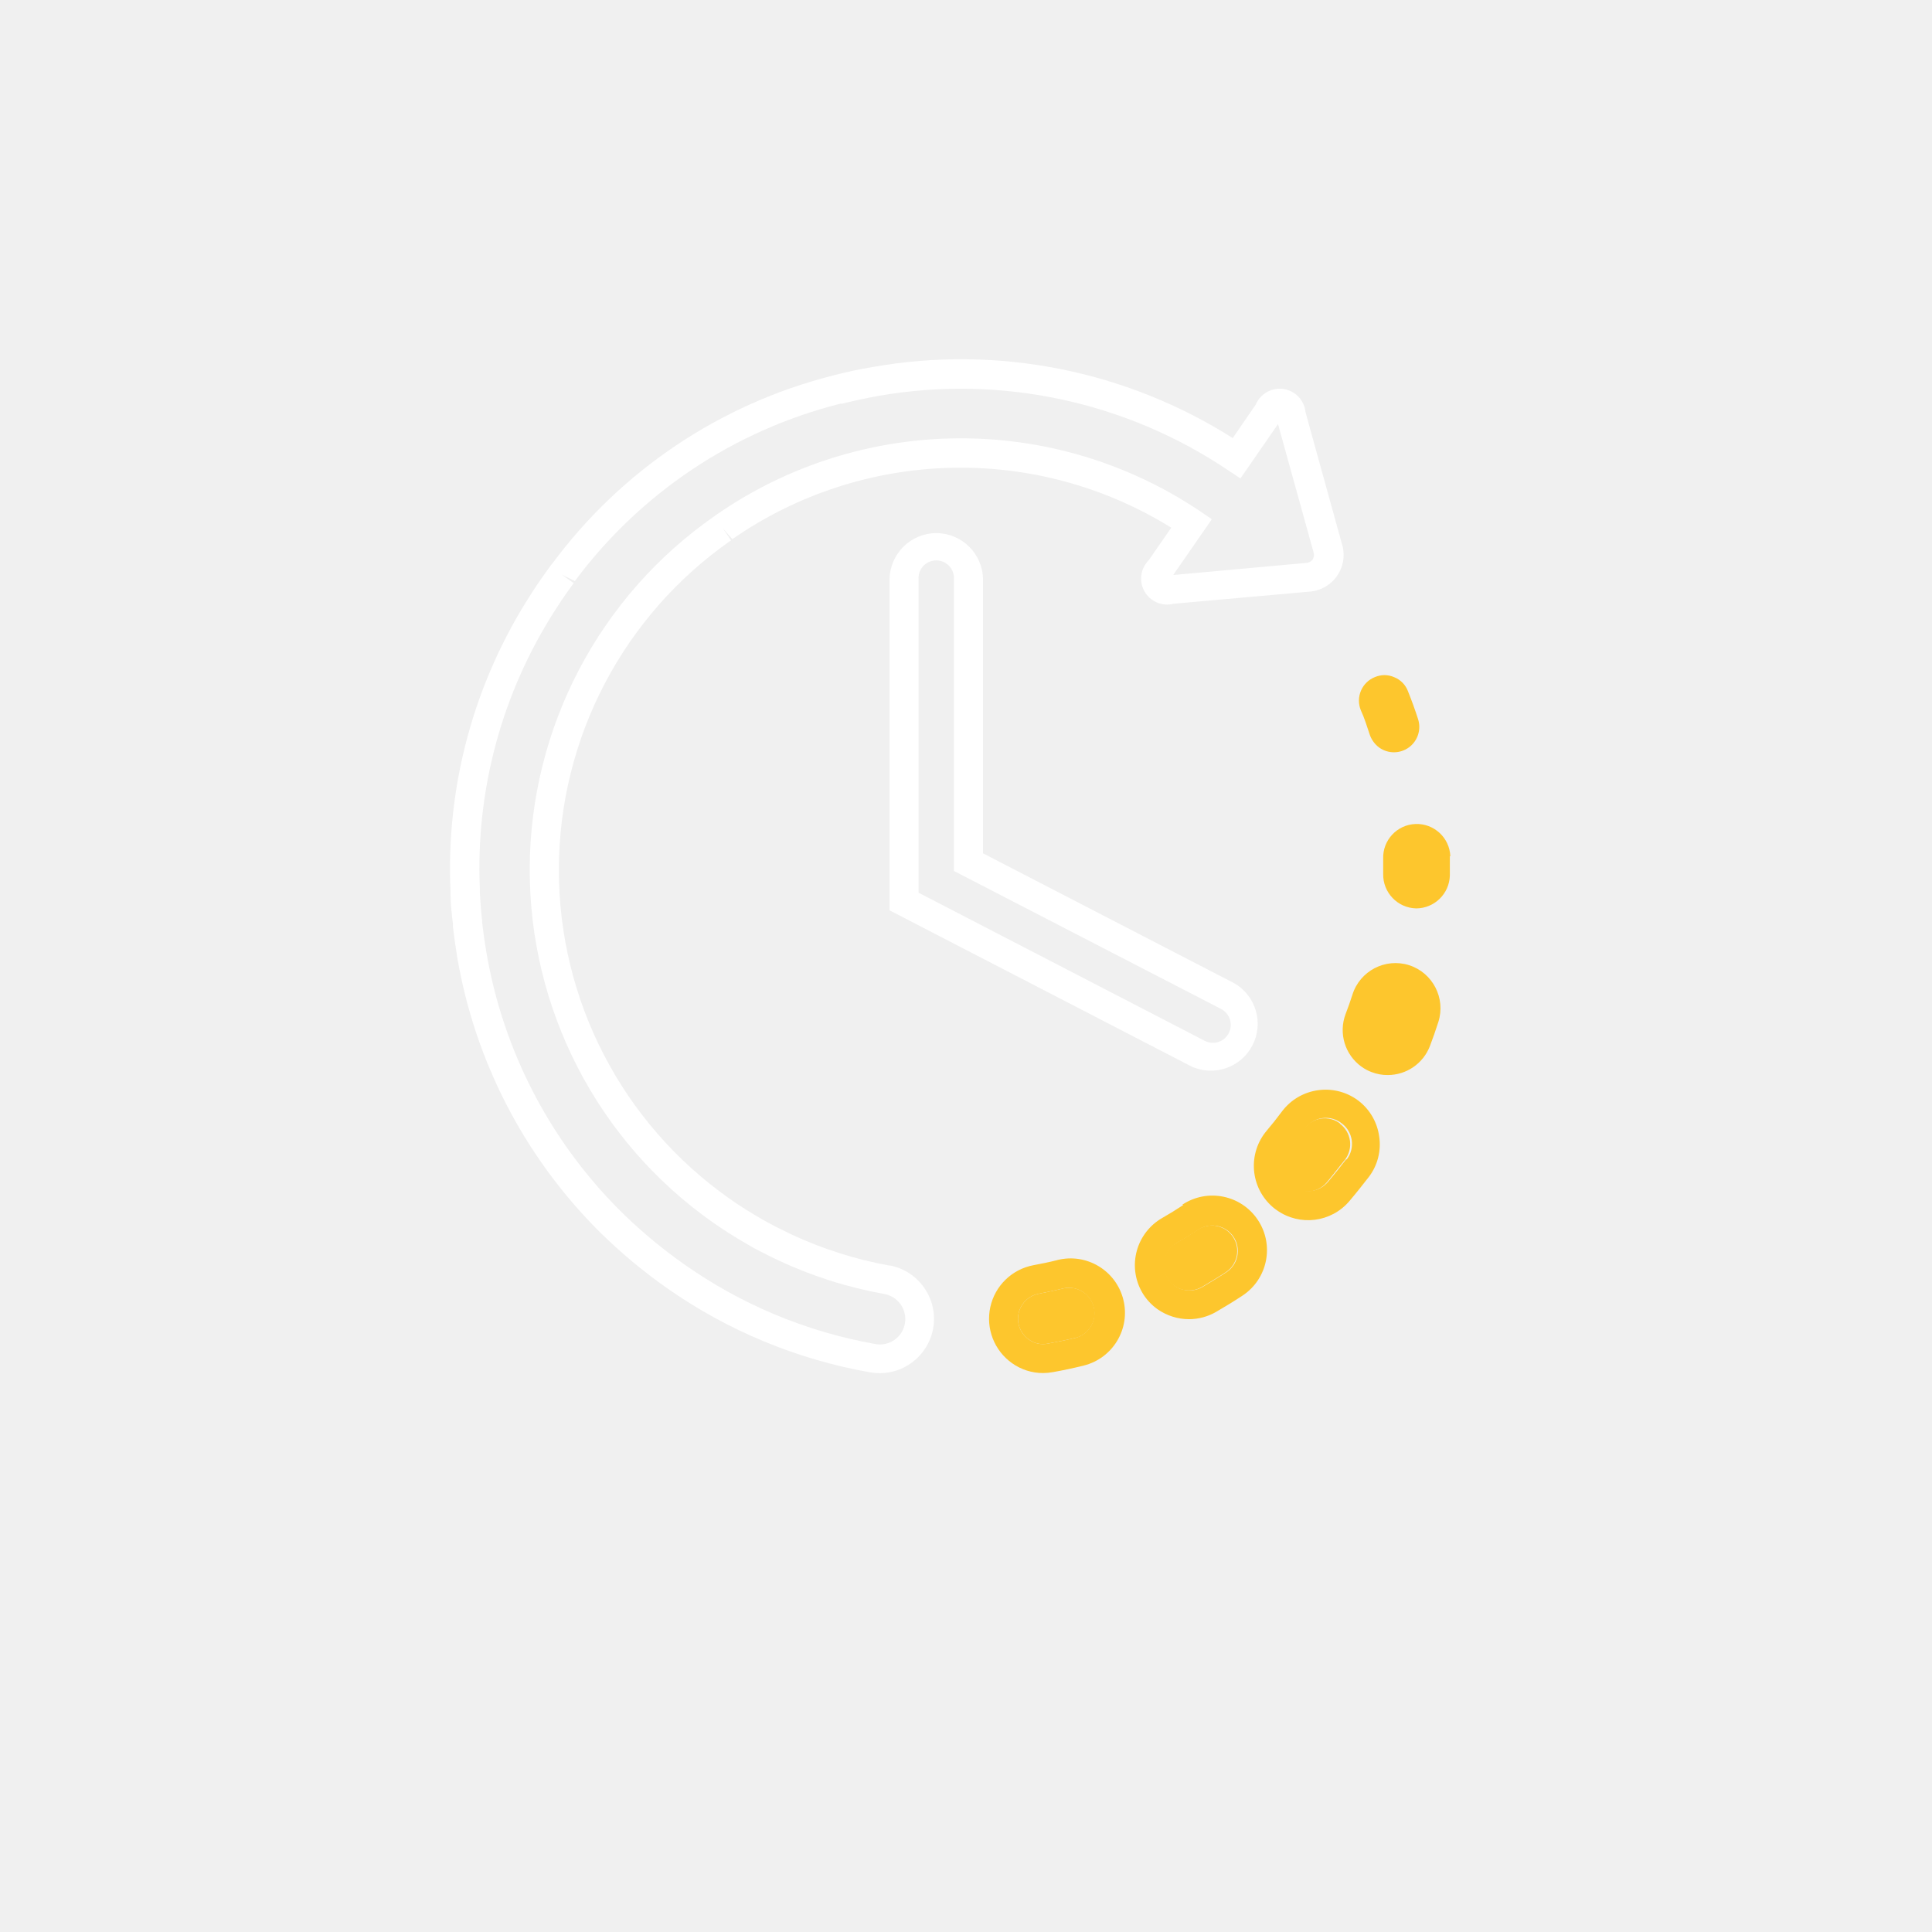
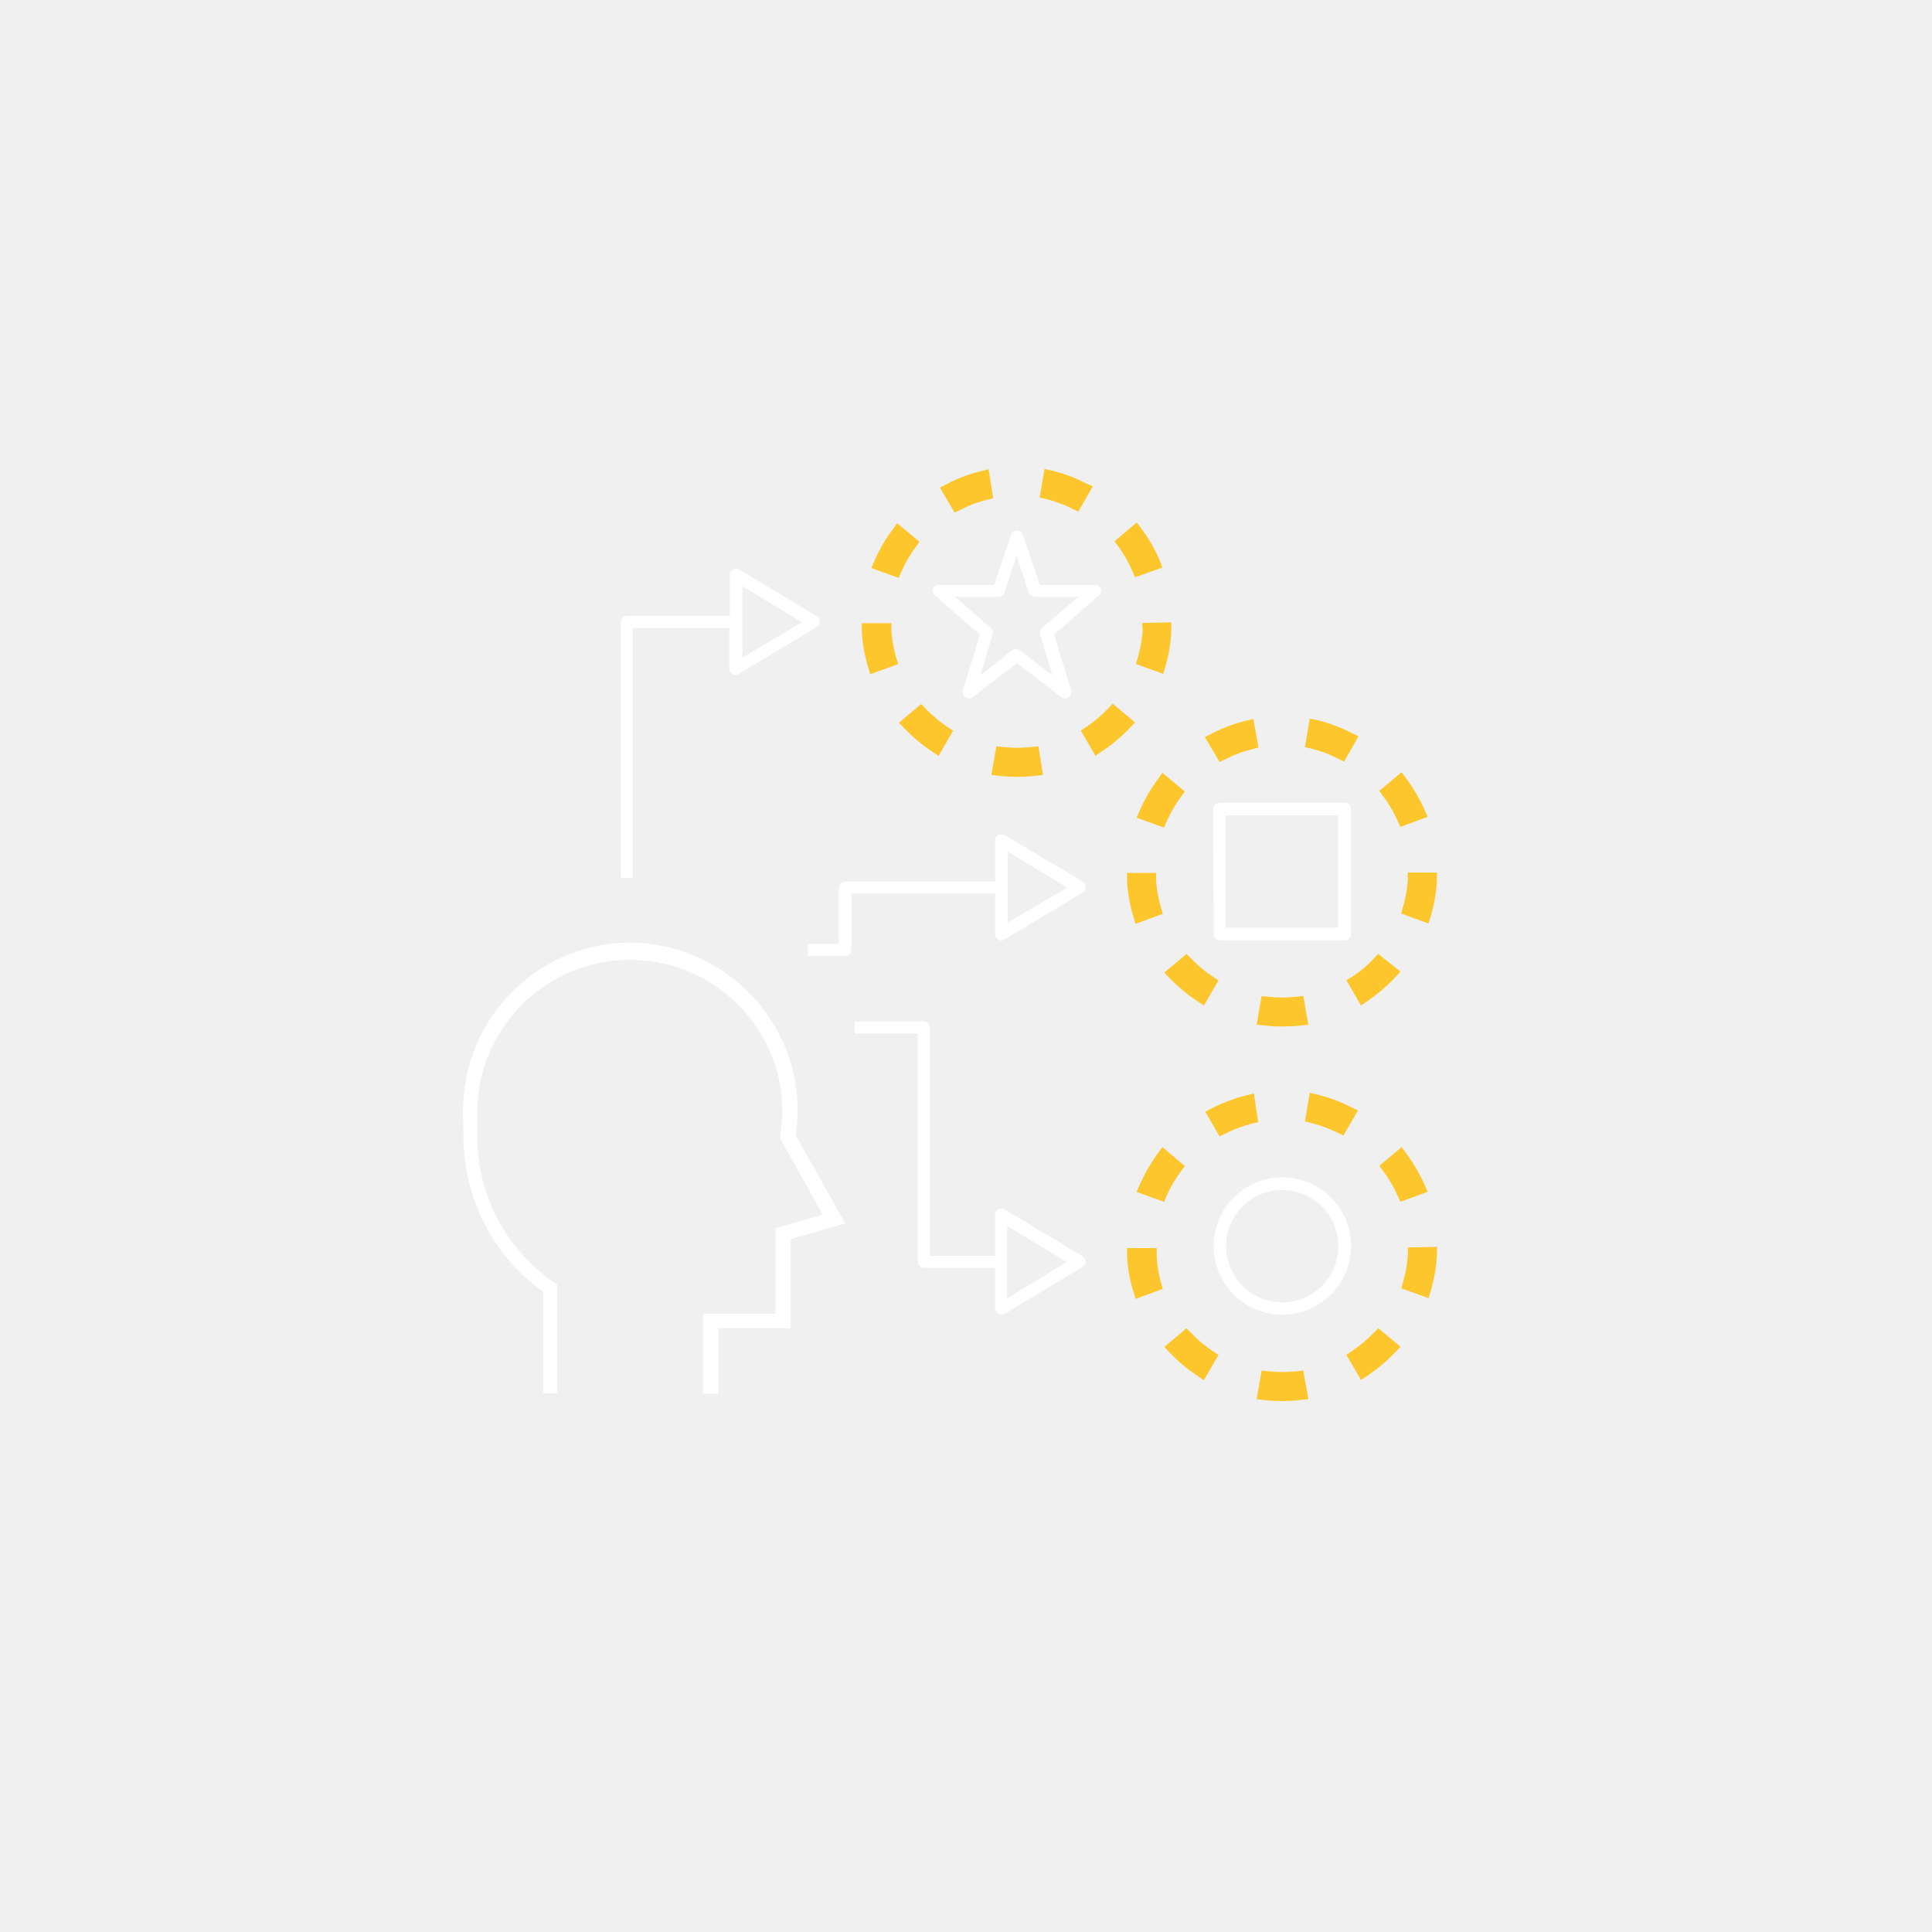
<svg xmlns="http://www.w3.org/2000/svg" viewBox="0 0 160 160">
-   <path d="M73.24 107.17a35.31 35.31 0 0 1-8.77-2.79l-.13-.06c-.55-.27-1.11-.54-1.65-.83l-.25-.13-.62-.36c-1-.55-1.9-1.15-2.8-1.78a35.66 35.66 0 0 1 .17-58.44l.11-.08a35.53 35.53 0 0 1 40.06-.33l1 .68-3.12 4.52 11-1a.72.72 0 0 0 .55-.28.74.74 0 0 0 .07-.61l-2.94-10.61-3.11 4.5-1-.66a39.64 39.64 0 0 0-29-6.17c-1.06.18-2.08.4-3 .64h-.12a39.33 39.33 0 0 0-22 14.69l-1.1-.54 1 .71L47 49c-.33.48-.6.86-.85 1.26 0 0 0 .09-.12.19A39.48 39.48 0 0 0 39.7 73.6v.33c0 .78.1 1.56.19 2.34v.14c.1.83.21 1.64.35 2.45a39.56 39.56 0 0 0 11 21.33l.54.53a41.48 41.48 0 0 0 4.78 3.94 39.38 39.38 0 0 0 15.9 6.65 2.1 2.1 0 0 0 .74-4.14z" fill="none" />
-   <path d="M79 48a1.47 1.47 0 1 0-2.94 0v25.93l23.7 12.25a1.47 1.47 0 0 0 2-.63 1.49 1.49 0 0 0-.63-2L79 72.13z" fill="none" />
-   <path d="M73.66 104.81a33.24 33.24 0 0 1-8.1-2.57l-.25-.12-1.11-.55-.89-.48c-1-.57-2-1.18-2.92-1.84a33.27 33.27 0 0 1 .15-54.5l-.68-1 .79.9A33.13 33.13 0 0 1 97 43.7l-1.87 2.7a2.15 2.15 0 0 0 2.06 3.6l11.21-1a3.05 3.05 0 0 0 2.72-4l-3-10.85a2.15 2.15 0 0 0-4.12-.65l-1.91 2.78a42 42 0 0 0-29.79-5.89c-1.08.18-2.13.4-3.13.66l-.23.06a41.59 41.59 0 0 0-23.19 15.55 1.74 1.74 0 0 0-.18.22l-.64.9c-.28.4-.56.8-.82 1.21l-.1.16a41.9 41.9 0 0 0-6.7 24.69V74c0 .84.1 1.69.2 2.52a1.38 1.38 0 0 0 0 .22c.1.85.22 1.7.36 2.56a42.07 42.07 0 0 0 11.54 22.47l.36.36a44 44 0 0 0 5.43 4.52 41.93 41.93 0 0 0 16.85 7 4.4 4.4 0 0 0 .8.07 4.5 4.5 0 0 0 .79-8.93zm1.28 4.8a2.1 2.1 0 0 1-2.44 1.7 39.38 39.38 0 0 1-15.9-6.65 41.48 41.48 0 0 1-4.78-3.94l-.54-.53a39.56 39.56 0 0 1-11-21.33c-.14-.81-.25-1.62-.35-2.45v-.14c-.09-.78-.15-1.56-.19-2.34v-.33A39.48 39.48 0 0 1 46 50.49c.07-.1.12-.19.12-.19.25-.4.52-.78.85-1.26l.54-.75-1-.71 1.1.54a39.33 39.33 0 0 1 22-14.69h.12c1-.24 2-.46 3-.64a39.64 39.64 0 0 1 29 6.17l1 .66 3.11-4.5 2.94 10.61a.74.74 0 0 1-.07.61.72.72 0 0 1-.55.28l-11 1 3.2-4.62-1-.68a35.53 35.53 0 0 0-40.06.33l-.11.08a35.69 35.69 0 0 0-.19 58.48c.9.63 1.84 1.23 2.8 1.78l.62.36.25.13c.54.29 1.1.56 1.65.83l.13.06a35.31 35.31 0 0 0 8.77 2.79 2.11 2.11 0 0 1 1.72 2.45z" fill="#fff" />
-   <path d="M77.54 44.15A3.88 3.88 0 0 0 73.67 48v27.39l25 12.93a3.88 3.88 0 0 0 3.55-6.89L81.41 70.67V48a3.88 3.88 0 0 0-3.87-3.85zm23.59 39.41a1.49 1.49 0 0 1 .63 2 1.47 1.47 0 0 1-2 .63L76.07 73.93V48A1.47 1.47 0 1 1 79 48v24.13z" fill="#fff" />
-   <path d="M88.16 106.68c-.7.17-1.42.32-2.12.46a2.11 2.11 0 0 0-1.7 2.45 2.14 2.14 0 0 0 .87 1.35 2 2 0 0 0 1.58.33c.8-.15 1.6-.31 2.39-.5a2.11 2.11 0 0 0-1-4.09zm25.28-45.83a2.22 2.22 0 0 0 .78 1.06 2.1 2.1 0 0 0 3.21-2.38c-.25-.78-.53-1.54-.83-2.29a2 2 0 0 0-1.12-1.15 2 2 0 0 0-.83-.18 2.13 2.13 0 0 0-.78.16 2.1 2.1 0 0 0-1.18 2.73c.31.67.52 1.36.75 2.05zm-14.17 40.94c-.61.41-1.24.79-1.86 1.15a2.1 2.1 0 0 0-.76 2.88 2 2 0 0 0 .6.67 2.14 2.14 0 0 0 2.27.1c.69-.41 1.39-.83 2.07-1.28a2.11 2.11 0 0 0-2.32-3.52zM111 93.06a2.11 2.11 0 0 0-3 .42c-.43.58-.88 1.15-1.36 1.71a2.1 2.1 0 0 0 .25 3l.12.1a2.13 2.13 0 0 0 2.84-.34c.53-.62 1-1.26 1.53-1.9a2.12 2.12 0 0 0-.43-3zm5.26-11.76a2.16 2.16 0 0 0-.62-.09 2.1 2.1 0 0 0-2 1.47c-.22.69-.47 1.39-.72 2.06a2.12 2.12 0 0 0 .75 2.47 1.69 1.69 0 0 0 .44.23 2.1 2.1 0 0 0 2.74-1.2c.29-.76.56-1.53.8-2.3a2.12 2.12 0 0 0-1.39-2.64zm1.06-12.82h-.08a2.12 2.12 0 0 0-2 2.19v2.17A2.13 2.13 0 0 0 117.3 75a2.18 2.18 0 0 0 2.15-2.06V70.5a2.12 2.12 0 0 0-2.13-2.02z" fill="#fdc62d" />
-   <path d="M87.58 104.35c-.65.17-1.32.3-2 .43a4.51 4.51 0 0 0-1.77 8.11 4.41 4.41 0 0 0 2.57.82 4.78 4.78 0 0 0 .84-.08c.84-.15 1.69-.33 2.53-.54a4.5 4.5 0 1 0-2.18-8.74zm1.6 6.42c-.79.19-1.59.35-2.39.5a2 2 0 0 1-1.58-.33 2.14 2.14 0 0 1-.87-1.35 2.11 2.11 0 0 1 1.7-2.45c.7-.14 1.42-.29 2.12-.46a2.11 2.11 0 0 1 1 4.09zM98 99.79c-.56.37-1.14.73-1.72 1.06a4.51 4.51 0 0 0-1.71 6.15 4.45 4.45 0 0 0 1.3 1.43 4.57 4.57 0 0 0 2.6.82 4.5 4.5 0 0 0 2.25-.61c.74-.43 1.48-.88 2.19-1.35a4.5 4.5 0 0 0-5-7.52zm3.64 5.52c-.68.45-1.38.87-2.07 1.28a2.14 2.14 0 0 1-2.27-.1 2 2 0 0 1-.6-.67 2.1 2.1 0 0 1 .76-2.88c.62-.36 1.25-.74 1.86-1.15a2.11 2.11 0 0 1 2.32 3.52zm18.47-34.4a2.78 2.78 0 0 0-5.56.22v1.25a2.8 2.8 0 0 0 2.73 2.85 2.8 2.8 0 0 0 2.79-2.72v-1.6zm-2.8 2.84a1.31 1.31 0 0 1-.71-.24 1.29 1.29 0 0 1-.56-1.09v-1.34a1.32 1.32 0 0 1 1.25-1.36 1.31 1.31 0 0 1 1.3 1.25v1.51a1.34 1.34 0 0 1-1.28 1.27zm-4.83 17.39a4.52 4.52 0 0 0-6.31.9q-.6.81-1.26 1.59a4.51 4.51 0 0 0 .5 6.34 3.1 3.1 0 0 0 .34.26 4.48 4.48 0 0 0 6-.76c.56-.66 1.09-1.33 1.61-2a4.44 4.44 0 0 0 .86-3.34 4.49 4.49 0 0 0-1.74-2.99zm-1 4.87c-.49.64-1 1.28-1.53 1.9a2.13 2.13 0 0 1-2.84.34l-.12-.1a2.1 2.1 0 0 1-.25-3c.48-.56.93-1.13 1.36-1.71a2.11 2.11 0 0 1 3-.42 2.12 2.12 0 0 1 .43 3zm5.21-16.08a3.74 3.74 0 0 0-4.69 2.45c-.17.53-.36 1.07-.56 1.59a3.74 3.74 0 0 0 1.33 4.38 3.51 3.51 0 0 0 .83.44 3.63 3.63 0 0 0 1.33.24 3.74 3.74 0 0 0 3.49-2.4c.25-.66.49-1.34.7-2a3.75 3.75 0 0 0-2.43-4.7zm.54 4.09c-.2.63-.42 1.28-.66 1.9a1.75 1.75 0 0 1-2.27 1 1.24 1.24 0 0 1-.36-.19 1.73 1.73 0 0 1-.63-2c.21-.56.41-1.13.59-1.7a1.76 1.76 0 0 1 1.67-1.23 1.82 1.82 0 0 1 .52.08 1.75 1.75 0 0 1 1.14 2.12z" fill="#fdc62d" />
+   <path d="M38.35 91.91A13.9 13.9 0 0 1 52 78.06h.18a14 14 0 0 1 13.59 11.09 13.54 13.54 0 0 1 .12 4.85l4.11 7.32-4.52 1.3V110h-6v5.42h-1.26v-6.63h6v-7.07l3.92-1.13-3.54-6.33v-.21a12.26 12.26 0 0 0-.08-4.64 12.65 12.65 0 0 0-25 2.52v2.19a14.68 14.68 0 0 0 6.36 12.09l.26.18v9H45V107a15.86 15.86 0 0 1-6.62-12.9zM89.66 73l-6.46-3.85a.54.54 0 0 0-.39-.06.52.52 0 0 0-.32.24.5.5 0 0 0-.08.26V73H70a.52.52 0 0 0-.52.52v4.65h-2.57v1H70a.48.48 0 0 0 .36-.15.51.51 0 0 0 .15-.37V74h11.9v3.36a.53.53 0 0 0 .52.52.5.5 0 0 0 .27-.08l6.46-3.87a.53.53 0 0 0 .18-.71.52.52 0 0 0-.18-.22zm-6.21 3.4v-5.89l4.94 3zM77.4 48.55a.51.51 0 0 0-.15.37.52.52 0 0 0 .17.39l3.74 3.24-1.42 4.61a.5.5 0 0 0 .34.65.53.53 0 0 0 .47-.08l3.67-2.81 3.68 2.81a.54.54 0 0 0 .39.1.55.55 0 0 0 .34-.2.52.52 0 0 0 .08-.47l-1.42-4.61L91 49.31a.53.53 0 0 0 .2-.31.49.49 0 0 0-.12-.37.5.5 0 0 0-.39-.18h-4.57l-1.41-4.17a.51.51 0 0 0-.49-.35.53.53 0 0 0-.49.35l-1.4 4.17h-4.57a.48.48 0 0 0-.36.1zm5.3.88a.52.52 0 0 0 .49-.35l1-3.06 1 3.06a.52.52 0 0 0 .49.35h3.62l-3 2.56a.53.53 0 0 0-.15.54l1 3.4-2.7-2.08a.51.51 0 0 0-.63 0l-2.62 2.08 1-3.4a.51.51 0 0 0-.16-.54l-2.94-2.56z" fill="#fff" />
+   <path d="M94 59.83l-1.85-1.55-.44.46a10.66 10.66 0 0 1-1.67 1.41l-.53.35 1.21 2.09.6-.41a12.62 12.62 0 0 0 2.17-1.82zM81.87 38.86l-.71.18a12.45 12.45 0 0 0-2.66 1l-.66.33 1.21 2.08.58-.28a9.44 9.44 0 0 1 2-.75l.62-.16zM89.88 40a12 12 0 0 0-2.67-1l-.71-.17-.4 2.37.62.15a10 10 0 0 1 2 .74l.58.28 1.2-2.09zM73.82 52.25v-.64h-2.45v.72a12.64 12.64 0 0 0 .49 2.8l.21.7 2.31-.83-.18-.61a10.42 10.42 0 0 1-.38-2.14zM76.73 58.76l-.44-.46-1.84 1.55.5.53a14 14 0 0 0 2.17 1.82l.61.4 1.2-2.09-.53-.35a11.17 11.17 0 0 1-1.67-1.4zM75.77 45.39l.38-.52-1.85-1.54-.43.59a13 13 0 0 0-1.42 2.45l-.29.67 2.26.82.26-.58a10.43 10.43 0 0 1 1.09-1.89zM94.63 52.22a10.75 10.75 0 0 1-.38 2.16l-.17.61 2.26.82.2-.7a12.34 12.34 0 0 0 .46-2.83v-.74l-2.41.05zM85.32 61.87a9.84 9.84 0 0 1-2.17 0l-.64-.06-.41 2.37.72.08a13.14 13.14 0 0 0 1.4.08 13.55 13.55 0 0 0 1.43-.08l.73-.08-.38-2.37zM93.74 47.22l.26.59 2.26-.81-.26-.7a12.64 12.64 0 0 0-1.42-2.44l-.44-.59-1.84 1.56.38.51a10.75 10.75 0 0 1 1.06 1.88zM116.6 103.91a10.51 10.51 0 0 1-.38 2.16l-.17.62 2.26.82.21-.7A13.52 13.52 0 0 0 119 104v-.74l-2.41.05zM98.7 110.45l-.44-.45-1.84 1.55.5.52a12.93 12.93 0 0 0 2.17 1.82l.61.41 1.21-2.09-.54-.36a10.08 10.08 0 0 1-1.67-1.4zM107.3 113.57a11.34 11.34 0 0 1-2.18 0l-.64-.07-.41 2.38.72.08a13.26 13.26 0 0 0 1.4.07 11.32 11.32 0 0 0 1.43-.08l.73-.08-.42-2.37zM116.07 95l-1.84 1.55.38.52a10.06 10.06 0 0 1 1.1 1.88l.26.58 2.26-.83-.29-.67a13.64 13.64 0 0 0-1.43-2.45zM113.7 110.44a10.24 10.24 0 0 1-1.67 1.4l-.53.36 1.21 2.08.61-.4a13.44 13.44 0 0 0 2.16-1.82l.51-.53-1.85-1.53zM111.85 91.67a12.42 12.42 0 0 0-2.66-1l-.72-.17-.4 2.37.62.16a10.27 10.27 0 0 1 2 .74l.57.27 1.2-2.08zM95.79 104v-.64h-2.45v.72a12.45 12.45 0 0 0 .49 2.79l.21.7 2.26-.83-.18-.61a10.21 10.21 0 0 1-.33-2.13zM97.74 97.09l.38-.52L96.27 95l-.43.58a13.42 13.42 0 0 0-1.42 2.46l-.29.67 2.27.82.25-.58a10.43 10.43 0 0 1 1.09-1.86zM103.84 90.56l-.71.17a13.27 13.27 0 0 0-2.66 1l-.66.33 1.19 2.05.58-.28a10.62 10.62 0 0 1 2-.75l.62-.15zM101.6 62.82a9.44 9.44 0 0 1 2-.75l.62-.16-.42-2.37-.71.17a13 13 0 0 0-2.66 1l-.65.33L101 63.1zM96.92 81.06a13 13 0 0 0 2.17 1.81l.61.41 1.21-2.09-.53-.35a10.76 10.76 0 0 1-1.68-1.4l-.44-.44-1.84 1.55zM95.75 72.29h-2.41v.73a12.65 12.65 0 0 0 .49 2.79l.21.7 2.26-.83-.18-.61a10.42 10.42 0 0 1-.38-2.15zM111.5 81.18l1.21 2.09.61-.41a13.44 13.44 0 0 0 2.16-1.86l.51-.53-1.85-1.47-.44.46a9.76 9.76 0 0 1-1.67 1.4zM115.71 67.9l.26.58 2.26-.83-.29-.67a13.55 13.55 0 0 0-1.43-2.44l-.44-.59-1.84 1.55.38.52a10.75 10.75 0 0 1 1.1 1.88zM95.84 64.6a13 13 0 0 0-1.42 2.45l-.29.67 2.27.82.25-.58a10.43 10.43 0 0 1 1.09-1.89l.38-.52L96.27 64zM118.52 75.79A13.52 13.52 0 0 0 119 73v-.74h-2.41v.63a10.42 10.42 0 0 1-.38 2.15l-.17.62 2.26.82zM110.74 62.79l.57.28 1.2-2.09-.66-.32a12.74 12.74 0 0 0-2.67-1l-.71-.16-.4 2.37.62.15a10.27 10.27 0 0 1 2.05.77zM104.79 84.94a13.26 13.26 0 0 0 1.4.07 13.56 13.56 0 0 0 1.43-.07l.73-.08-.42-2.38-.63.07a9.93 9.93 0 0 1-2.18 0l-.64-.06-.41 2.37z" fill="#fdc62d" />
+   <path d="M106.19 108.88a5.69 5.69 0 1 0-5.68-5.68 5.69 5.69 0 0 0 5.68 5.68zm0-10.33a4.65 4.65 0 1 1 0 9.3 4.65 4.65 0 0 1 0-9.3zM100.51 77.35a.52.52 0 0 0 .51.52h10.35a.55.55 0 0 0 .36-.15.51.51 0 0 0 .15-.37V67a.51.51 0 0 0-.15-.37.55.55 0 0 0-.36-.15H101a.52.52 0 0 0-.52.52zm1-9.82h9.31v9.3h-9.31zM67.69 51.06l-6.46-3.88a.54.54 0 0 0-.39-.06.52.52 0 0 0-.32.24.5.5 0 0 0-.08.26V51h-8.53a.53.53 0 0 0-.36.15.51.51 0 0 0-.15.37V72.7h1V52h8v3.36a.51.51 0 0 0 .79.44l6.46-3.88a.52.52 0 0 0 .18-.7.52.52 0 0 0-.14-.16zm-6.21 3.4v-5.92l4.94 3zM82.41 105v3.36a.52.52 0 0 0 .52.51.5.5 0 0 0 .27-.07l6.46-3.88a.53.53 0 0 0 .18-.71.58.58 0 0 0-.18-.17l-6.46-3.88a.51.51 0 0 0-.71.18.5.5 0 0 0-.08.26v3.4H77V85.1a.55.55 0 0 0-.15-.36.51.51 0 0 0-.37-.15h-5.7v1H76v18.87a.51.51 0 0 0 .52.52v.77-.75zm1-3.48l4.94 3-4.94 3z" fill="#fff" />
</svg>
